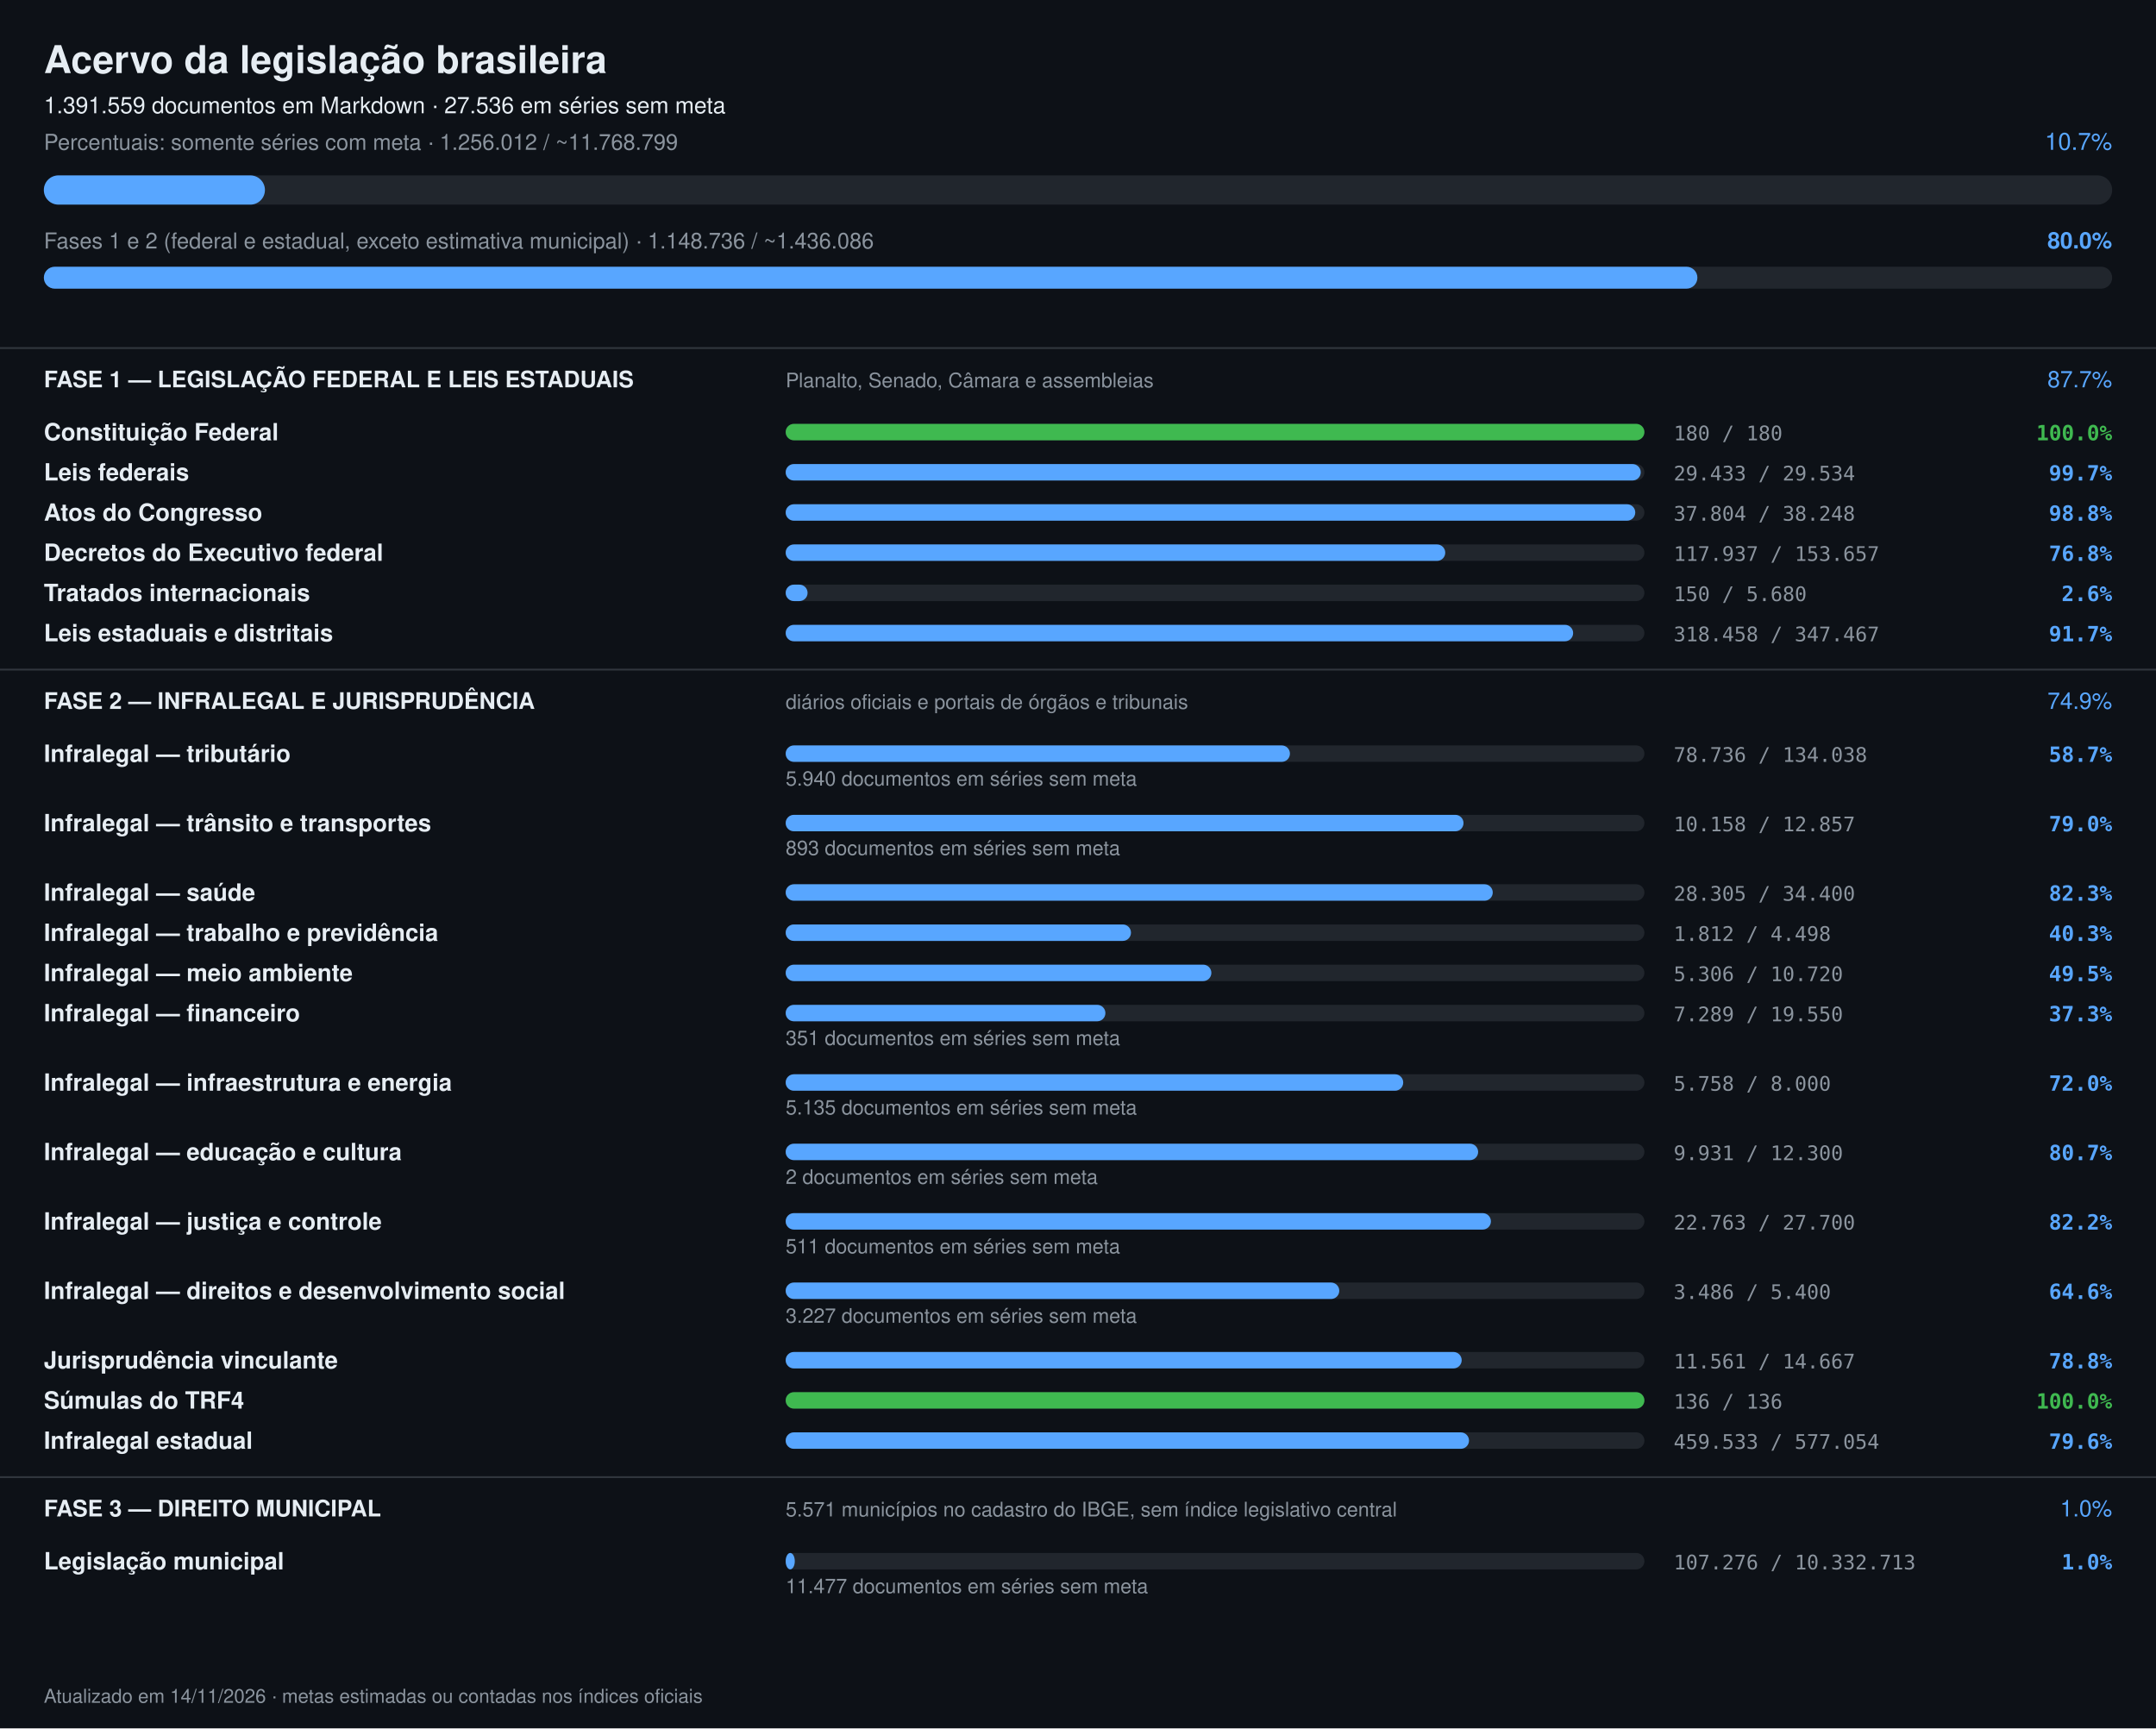
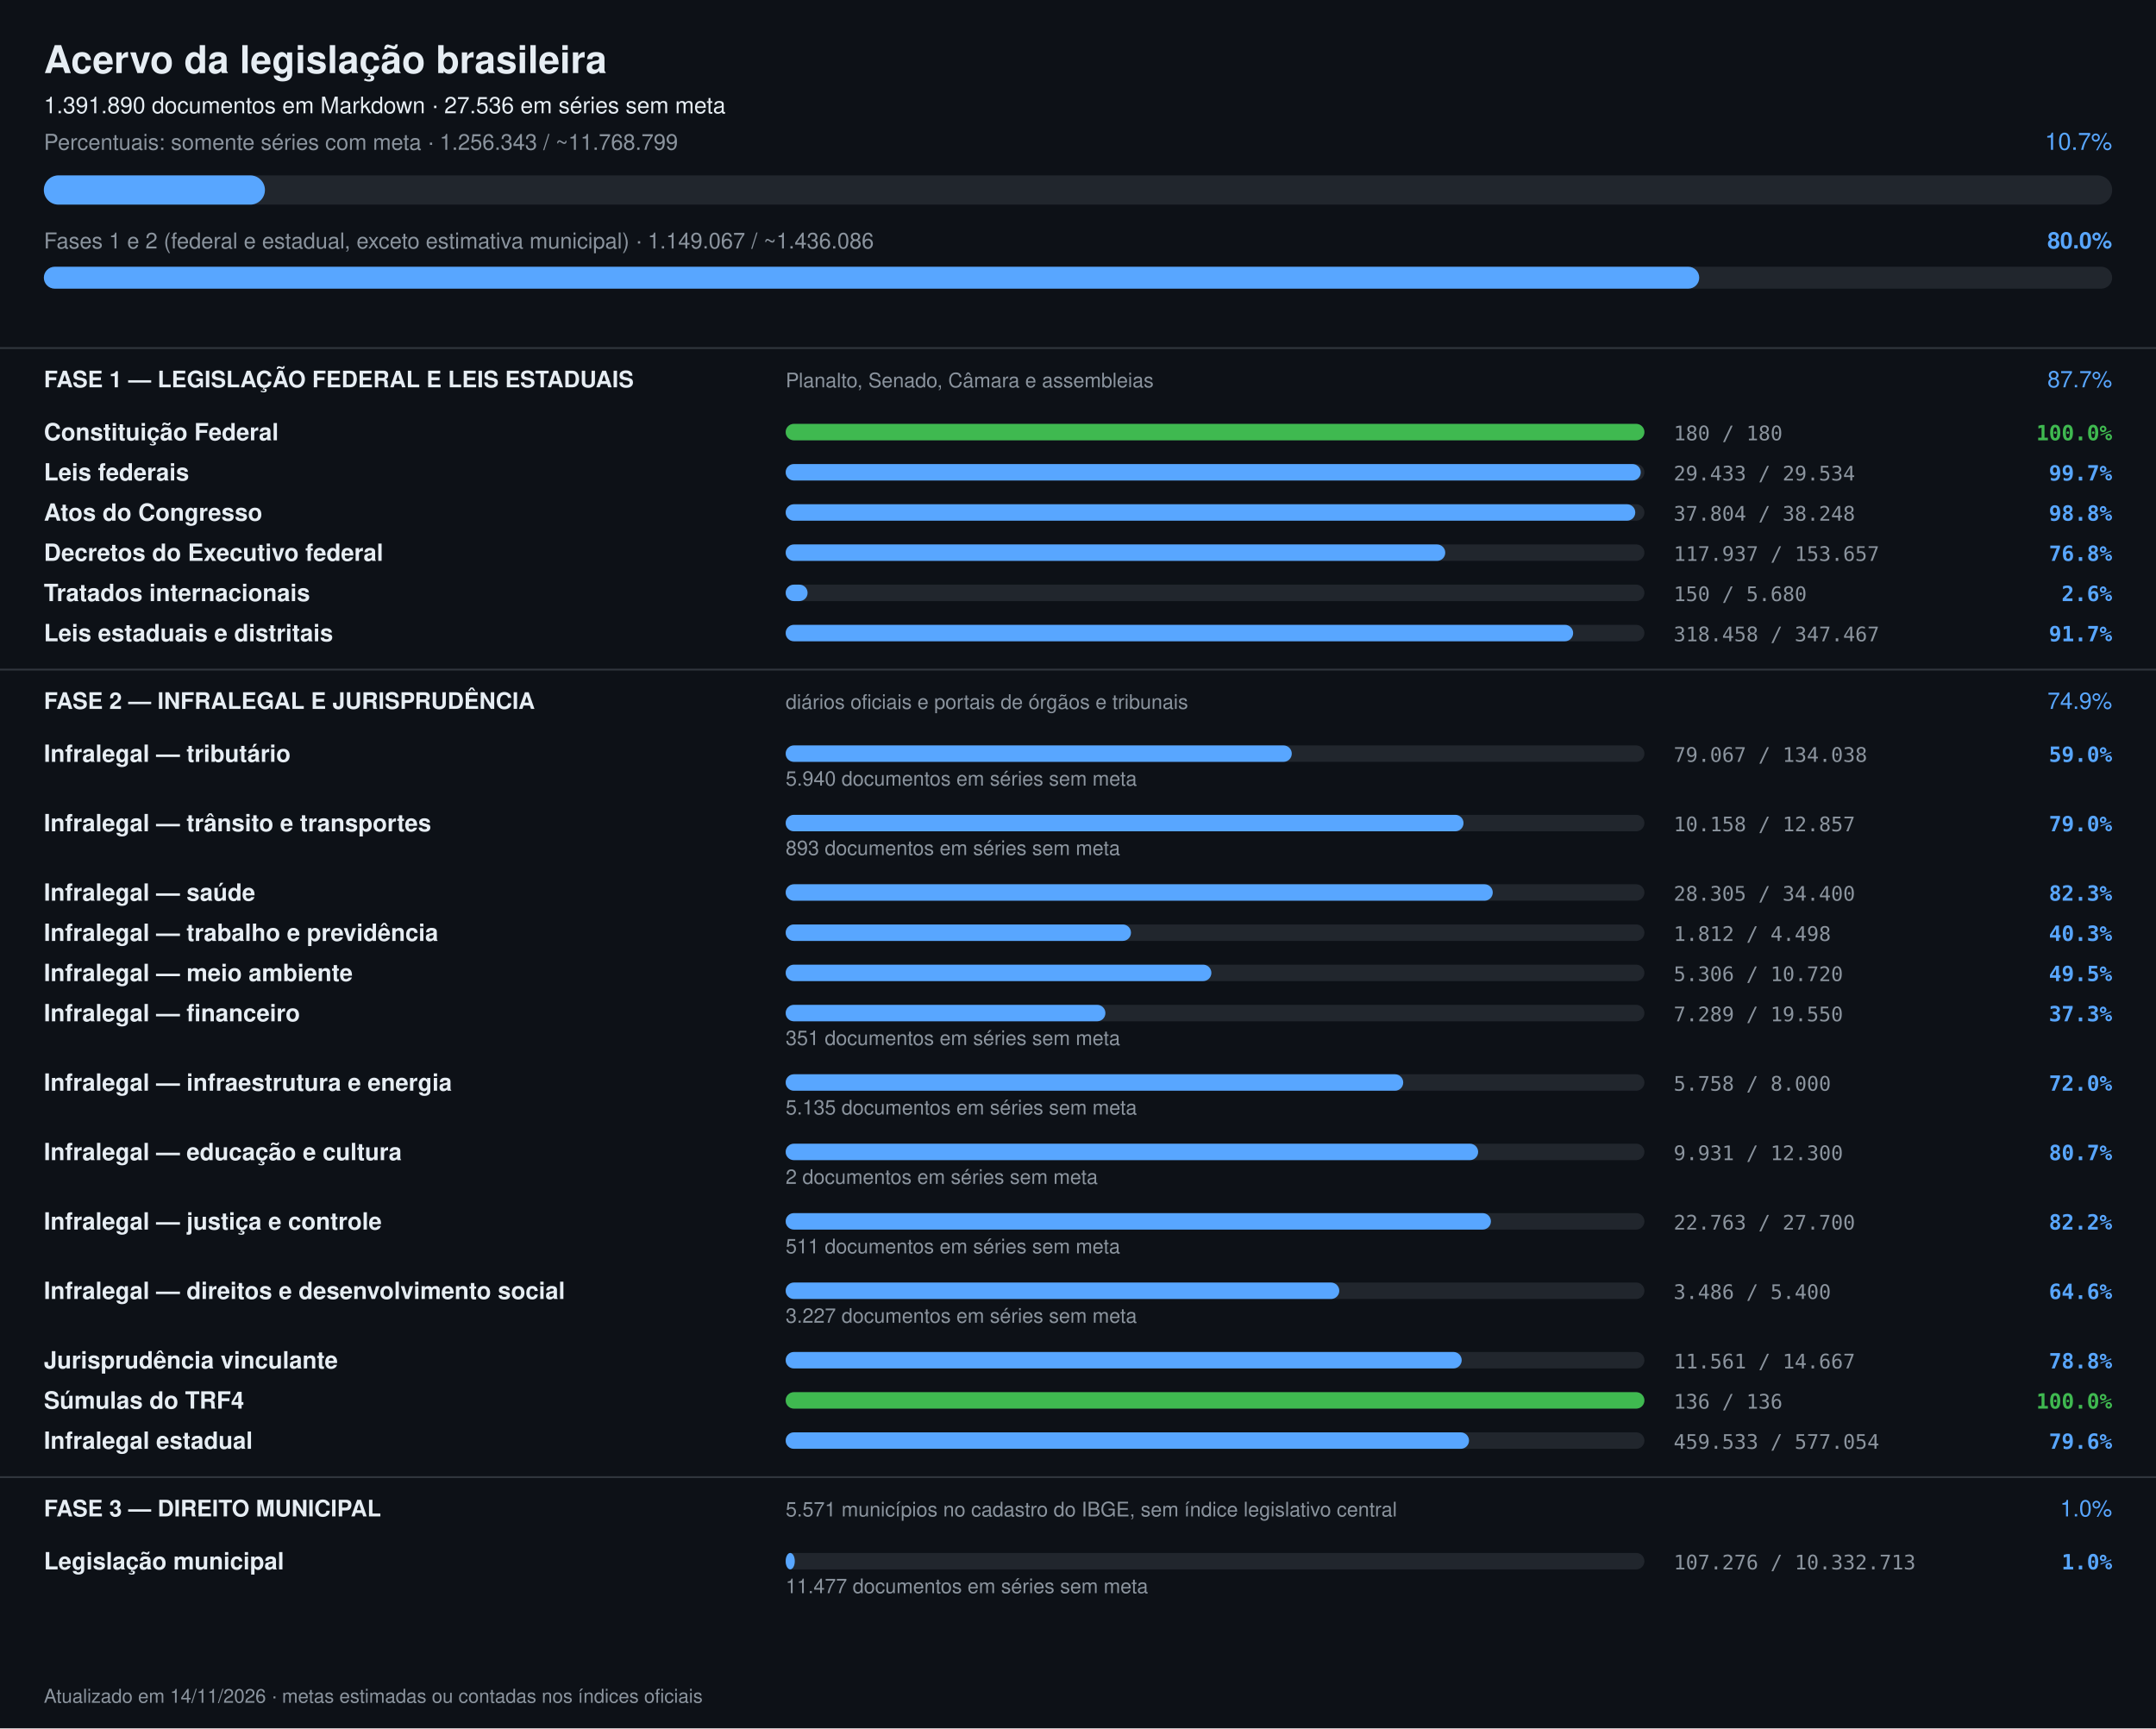
<svg xmlns="http://www.w3.org/2000/svg" width="1180" height="946" viewBox="0 0 1180 946" font-family="-apple-system,Segoe UI,Helvetica,Arial,sans-serif">
  <rect width="1180" height="946" fill="#0d1117" />
  <text x="24" y="40" font-size="21" font-weight="700" fill="#e6edf3">Acervo da legislação brasileira</text>
-   <text x="24" y="62" font-size="12.5" fill="#e6edf3">1.391.559 documentos em Markdown · 27.536 em séries sem meta</text>
-   <text x="24" y="82" font-size="12" fill="#8b949e">Percentuais: somente séries com meta · 1.256.012 / ~11.768.799</text>
+   <text x="24" y="62" font-size="12.5" fill="#e6edf3">1.391.890 documentos em Markdown · 27.536 em séries sem meta</text>
+   <text x="24" y="82" font-size="12" fill="#8b949e">Percentuais: somente séries com meta · 1.256.343 / ~11.768.799</text>
  <text x="1156" y="82" font-size="13" text-anchor="end" fill="#58a6ff">10.7%</text>
  <rect x="24" y="96" width="1132" height="16" rx="8" fill="#21262d" />
  <rect x="24" y="96" width="121" height="16" rx="8" fill="#58a6ff" />
-   <text x="24" y="136" font-size="12" fill="#8b949e">Fases 1 e 2 (federal e estadual, exceto estimativa municipal) · 1.148.736 / ~1.436.086</text>
+   <text x="24" y="136" font-size="12" fill="#8b949e">Fases 1 e 2 (federal e estadual, exceto estimativa municipal) · 1.149.067 / ~1.436.086</text>
  <text x="1156" y="136" font-size="12.5" font-weight="600" text-anchor="end" fill="#58a6ff">80.0%</text>
  <rect x="24" y="146" width="1132" height="12" rx="6" fill="#21262d" />
-   <rect x="24" y="146" width="905" height="12" rx="6" fill="#58a6ff" />
+   <rect x="24" y="146" width="906" height="12" rx="6" fill="#58a6ff" />
  <rect x="0" y="190" width="1180" height="1" fill="#30363d" />
  <text x="24" y="212" font-size="12.5" font-weight="700" fill="#e6edf3">FASE 1 — LEGISLAÇÃO FEDERAL E LEIS ESTADUAIS</text>
  <text x="430" y="212" font-size="11" fill="#8b949e">Planalto, Senado, Câmara e assembleias</text>
  <text x="1156" y="212" font-size="12.5" text-anchor="end" fill="#58a6ff">87.7%</text>
  <text x="24" y="241" font-size="13" font-weight="600" fill="#e6edf3">Constituição Federal</text>
  <rect x="430" y="232" width="470" height="9" rx="4.5" fill="#21262d" />
  <rect x="430" y="232" width="470" height="9" rx="4.5" fill="#3fb950" />
  <text x="916" y="241" font-size="11" fill="#8b949e" font-family="ui-monospace,monospace">180 / 180</text>
  <text x="1156" y="241" font-size="11.5" text-anchor="end" font-weight="600" fill="#3fb950" font-family="ui-monospace,monospace">100.0%</text>
  <text x="24" y="263" font-size="13" font-weight="600" fill="#e6edf3">Leis federais</text>
  <rect x="430" y="254" width="470" height="9" rx="4.5" fill="#21262d" />
  <rect x="430" y="254" width="468" height="9" rx="4.5" fill="#58a6ff" />
  <text x="916" y="263" font-size="11" fill="#8b949e" font-family="ui-monospace,monospace">29.433 / 29.534</text>
  <text x="1156" y="263" font-size="11.5" text-anchor="end" font-weight="600" fill="#58a6ff" font-family="ui-monospace,monospace">99.7%</text>
  <text x="24" y="285" font-size="13" font-weight="600" fill="#e6edf3">Atos do Congresso</text>
  <rect x="430" y="276" width="470" height="9" rx="4.5" fill="#21262d" />
  <rect x="430" y="276" width="465" height="9" rx="4.5" fill="#58a6ff" />
  <text x="916" y="285" font-size="11" fill="#8b949e" font-family="ui-monospace,monospace">37.804 / 38.248</text>
  <text x="1156" y="285" font-size="11.5" text-anchor="end" font-weight="600" fill="#58a6ff" font-family="ui-monospace,monospace">98.8%</text>
  <text x="24" y="307" font-size="13" font-weight="600" fill="#e6edf3">Decretos do Executivo federal</text>
  <rect x="430" y="298" width="470" height="9" rx="4.5" fill="#21262d" />
  <rect x="430" y="298" width="361" height="9" rx="4.5" fill="#58a6ff" />
  <text x="916" y="307" font-size="11" fill="#8b949e" font-family="ui-monospace,monospace">117.937 / 153.657</text>
  <text x="1156" y="307" font-size="11.5" text-anchor="end" font-weight="600" fill="#58a6ff" font-family="ui-monospace,monospace">76.8%</text>
  <text x="24" y="329" font-size="13" font-weight="600" fill="#e6edf3">Tratados internacionais</text>
  <rect x="430" y="320" width="470" height="9" rx="4.5" fill="#21262d" />
  <rect x="430" y="320" width="12" height="9" rx="4.5" fill="#58a6ff" />
  <text x="916" y="329" font-size="11" fill="#8b949e" font-family="ui-monospace,monospace">150 / 5.680</text>
  <text x="1156" y="329" font-size="11.5" text-anchor="end" font-weight="600" fill="#58a6ff" font-family="ui-monospace,monospace">2.6%</text>
  <text x="24" y="351" font-size="13" font-weight="600" fill="#e6edf3">Leis estaduais e distritais</text>
  <rect x="430" y="342" width="470" height="9" rx="4.5" fill="#21262d" />
  <rect x="430" y="342" width="431" height="9" rx="4.5" fill="#58a6ff" />
  <text x="916" y="351" font-size="11" fill="#8b949e" font-family="ui-monospace,monospace">318.458 / 347.467</text>
  <text x="1156" y="351" font-size="11.5" text-anchor="end" font-weight="600" fill="#58a6ff" font-family="ui-monospace,monospace">91.7%</text>
  <rect x="0" y="366" width="1180" height="1" fill="#30363d" />
  <text x="24" y="388" font-size="12.5" font-weight="700" fill="#e6edf3">FASE 2 — INFRALEGAL E JURISPRUDÊNCIA</text>
  <text x="430" y="388" font-size="11" fill="#8b949e">diários oficiais e portais de órgãos e tribunais</text>
  <text x="1156" y="388" font-size="12.5" text-anchor="end" fill="#58a6ff">74.9%</text>
  <text x="24" y="417" font-size="13" font-weight="600" fill="#e6edf3">Infralegal — tributário</text>
  <rect x="430" y="408" width="470" height="9" rx="4.5" fill="#21262d" />
-   <rect x="430" y="408" width="276" height="9" rx="4.5" fill="#58a6ff" />
-   <text x="916" y="417" font-size="11" fill="#8b949e" font-family="ui-monospace,monospace">78.736 / 134.038</text>
-   <text x="1156" y="417" font-size="11.5" text-anchor="end" font-weight="600" fill="#58a6ff" font-family="ui-monospace,monospace">58.7%</text>
+   <rect x="430" y="408" width="277" height="9" rx="4.5" fill="#58a6ff" />
+   <text x="916" y="417" font-size="11" fill="#8b949e" font-family="ui-monospace,monospace">79.067 / 134.038</text>
+   <text x="1156" y="417" font-size="11.5" text-anchor="end" font-weight="600" fill="#58a6ff" font-family="ui-monospace,monospace">59.0%</text>
  <text x="430" y="430" font-size="11" fill="#8b949e">5.940 documentos em séries sem meta</text>
  <text x="24" y="455" font-size="13" font-weight="600" fill="#e6edf3">Infralegal — trânsito e transportes</text>
  <rect x="430" y="446" width="470" height="9" rx="4.5" fill="#21262d" />
  <rect x="430" y="446" width="371" height="9" rx="4.5" fill="#58a6ff" />
  <text x="916" y="455" font-size="11" fill="#8b949e" font-family="ui-monospace,monospace">10.158 / 12.857</text>
  <text x="1156" y="455" font-size="11.5" text-anchor="end" font-weight="600" fill="#58a6ff" font-family="ui-monospace,monospace">79.0%</text>
  <text x="430" y="468" font-size="11" fill="#8b949e">893 documentos em séries sem meta</text>
  <text x="24" y="493" font-size="13" font-weight="600" fill="#e6edf3">Infralegal — saúde</text>
  <rect x="430" y="484" width="470" height="9" rx="4.5" fill="#21262d" />
  <rect x="430" y="484" width="387" height="9" rx="4.5" fill="#58a6ff" />
  <text x="916" y="493" font-size="11" fill="#8b949e" font-family="ui-monospace,monospace">28.305 / 34.400</text>
  <text x="1156" y="493" font-size="11.5" text-anchor="end" font-weight="600" fill="#58a6ff" font-family="ui-monospace,monospace">82.3%</text>
  <text x="24" y="515" font-size="13" font-weight="600" fill="#e6edf3">Infralegal — trabalho e previdência</text>
  <rect x="430" y="506" width="470" height="9" rx="4.5" fill="#21262d" />
  <rect x="430" y="506" width="189" height="9" rx="4.5" fill="#58a6ff" />
  <text x="916" y="515" font-size="11" fill="#8b949e" font-family="ui-monospace,monospace">1.812 / 4.498</text>
  <text x="1156" y="515" font-size="11.5" text-anchor="end" font-weight="600" fill="#58a6ff" font-family="ui-monospace,monospace">40.3%</text>
  <text x="24" y="537" font-size="13" font-weight="600" fill="#e6edf3">Infralegal — meio ambiente</text>
  <rect x="430" y="528" width="470" height="9" rx="4.5" fill="#21262d" />
  <rect x="430" y="528" width="233" height="9" rx="4.5" fill="#58a6ff" />
  <text x="916" y="537" font-size="11" fill="#8b949e" font-family="ui-monospace,monospace">5.306 / 10.720</text>
  <text x="1156" y="537" font-size="11.5" text-anchor="end" font-weight="600" fill="#58a6ff" font-family="ui-monospace,monospace">49.5%</text>
  <text x="24" y="559" font-size="13" font-weight="600" fill="#e6edf3">Infralegal — financeiro</text>
  <rect x="430" y="550" width="470" height="9" rx="4.5" fill="#21262d" />
  <rect x="430" y="550" width="175" height="9" rx="4.5" fill="#58a6ff" />
  <text x="916" y="559" font-size="11" fill="#8b949e" font-family="ui-monospace,monospace">7.289 / 19.550</text>
  <text x="1156" y="559" font-size="11.5" text-anchor="end" font-weight="600" fill="#58a6ff" font-family="ui-monospace,monospace">37.3%</text>
  <text x="430" y="572" font-size="11" fill="#8b949e">351 documentos em séries sem meta</text>
  <text x="24" y="597" font-size="13" font-weight="600" fill="#e6edf3">Infralegal — infraestrutura e energia</text>
  <rect x="430" y="588" width="470" height="9" rx="4.5" fill="#21262d" />
  <rect x="430" y="588" width="338" height="9" rx="4.5" fill="#58a6ff" />
  <text x="916" y="597" font-size="11" fill="#8b949e" font-family="ui-monospace,monospace">5.758 / 8.000</text>
  <text x="1156" y="597" font-size="11.5" text-anchor="end" font-weight="600" fill="#58a6ff" font-family="ui-monospace,monospace">72.0%</text>
  <text x="430" y="610" font-size="11" fill="#8b949e">5.135 documentos em séries sem meta</text>
  <text x="24" y="635" font-size="13" font-weight="600" fill="#e6edf3">Infralegal — educação e cultura</text>
  <rect x="430" y="626" width="470" height="9" rx="4.5" fill="#21262d" />
  <rect x="430" y="626" width="379" height="9" rx="4.5" fill="#58a6ff" />
  <text x="916" y="635" font-size="11" fill="#8b949e" font-family="ui-monospace,monospace">9.931 / 12.300</text>
  <text x="1156" y="635" font-size="11.5" text-anchor="end" font-weight="600" fill="#58a6ff" font-family="ui-monospace,monospace">80.7%</text>
  <text x="430" y="648" font-size="11" fill="#8b949e">2 documentos em séries sem meta</text>
  <text x="24" y="673" font-size="13" font-weight="600" fill="#e6edf3">Infralegal — justiça e controle</text>
  <rect x="430" y="664" width="470" height="9" rx="4.5" fill="#21262d" />
  <rect x="430" y="664" width="386" height="9" rx="4.5" fill="#58a6ff" />
  <text x="916" y="673" font-size="11" fill="#8b949e" font-family="ui-monospace,monospace">22.763 / 27.700</text>
  <text x="1156" y="673" font-size="11.5" text-anchor="end" font-weight="600" fill="#58a6ff" font-family="ui-monospace,monospace">82.2%</text>
  <text x="430" y="686" font-size="11" fill="#8b949e">511 documentos em séries sem meta</text>
  <text x="24" y="711" font-size="13" font-weight="600" fill="#e6edf3">Infralegal — direitos e desenvolvimento social</text>
  <rect x="430" y="702" width="470" height="9" rx="4.5" fill="#21262d" />
  <rect x="430" y="702" width="303" height="9" rx="4.5" fill="#58a6ff" />
  <text x="916" y="711" font-size="11" fill="#8b949e" font-family="ui-monospace,monospace">3.486 / 5.400</text>
  <text x="1156" y="711" font-size="11.5" text-anchor="end" font-weight="600" fill="#58a6ff" font-family="ui-monospace,monospace">64.6%</text>
  <text x="430" y="724" font-size="11" fill="#8b949e">3.227 documentos em séries sem meta</text>
  <text x="24" y="749" font-size="13" font-weight="600" fill="#e6edf3">Jurisprudência vinculante</text>
  <rect x="430" y="740" width="470" height="9" rx="4.5" fill="#21262d" />
  <rect x="430" y="740" width="370" height="9" rx="4.5" fill="#58a6ff" />
  <text x="916" y="749" font-size="11" fill="#8b949e" font-family="ui-monospace,monospace">11.561 / 14.667</text>
  <text x="1156" y="749" font-size="11.5" text-anchor="end" font-weight="600" fill="#58a6ff" font-family="ui-monospace,monospace">78.8%</text>
  <text x="24" y="771" font-size="13" font-weight="600" fill="#e6edf3">Súmulas do TRF4</text>
  <rect x="430" y="762" width="470" height="9" rx="4.5" fill="#21262d" />
  <rect x="430" y="762" width="470" height="9" rx="4.5" fill="#3fb950" />
  <text x="916" y="771" font-size="11" fill="#8b949e" font-family="ui-monospace,monospace">136 / 136</text>
  <text x="1156" y="771" font-size="11.5" text-anchor="end" font-weight="600" fill="#3fb950" font-family="ui-monospace,monospace">100.0%</text>
  <text x="24" y="793" font-size="13" font-weight="600" fill="#e6edf3">Infralegal estadual</text>
  <rect x="430" y="784" width="470" height="9" rx="4.5" fill="#21262d" />
  <rect x="430" y="784" width="374" height="9" rx="4.5" fill="#58a6ff" />
  <text x="916" y="793" font-size="11" fill="#8b949e" font-family="ui-monospace,monospace">459.533 / 577.054</text>
  <text x="1156" y="793" font-size="11.5" text-anchor="end" font-weight="600" fill="#58a6ff" font-family="ui-monospace,monospace">79.6%</text>
  <rect x="0" y="808" width="1180" height="1" fill="#30363d" />
  <text x="24" y="830" font-size="12.5" font-weight="700" fill="#e6edf3">FASE 3 — DIREITO MUNICIPAL</text>
  <text x="430" y="830" font-size="11" fill="#8b949e">5.571 municípios no cadastro do IBGE, sem índice legislativo central</text>
  <text x="1156" y="830" font-size="12.5" text-anchor="end" fill="#58a6ff">1.0%</text>
  <text x="24" y="859" font-size="13" font-weight="600" fill="#e6edf3">Legislação municipal</text>
  <rect x="430" y="850" width="470" height="9" rx="4.5" fill="#21262d" />
  <rect x="430" y="850" width="5" height="9" rx="4.5" fill="#58a6ff" />
  <text x="916" y="859" font-size="11" fill="#8b949e" font-family="ui-monospace,monospace">107.276 / 10.332.713</text>
  <text x="1156" y="859" font-size="11.5" text-anchor="end" font-weight="600" fill="#58a6ff" font-family="ui-monospace,monospace">1.0%</text>
  <text x="430" y="872" font-size="11" fill="#8b949e">11.477 documentos em séries sem meta</text>
  <text x="24" y="932" font-size="10.5" fill="#8b949e">Atualizado em 14/11/2026 · metas estimadas ou contadas nos índices oficiais</text>
</svg>
